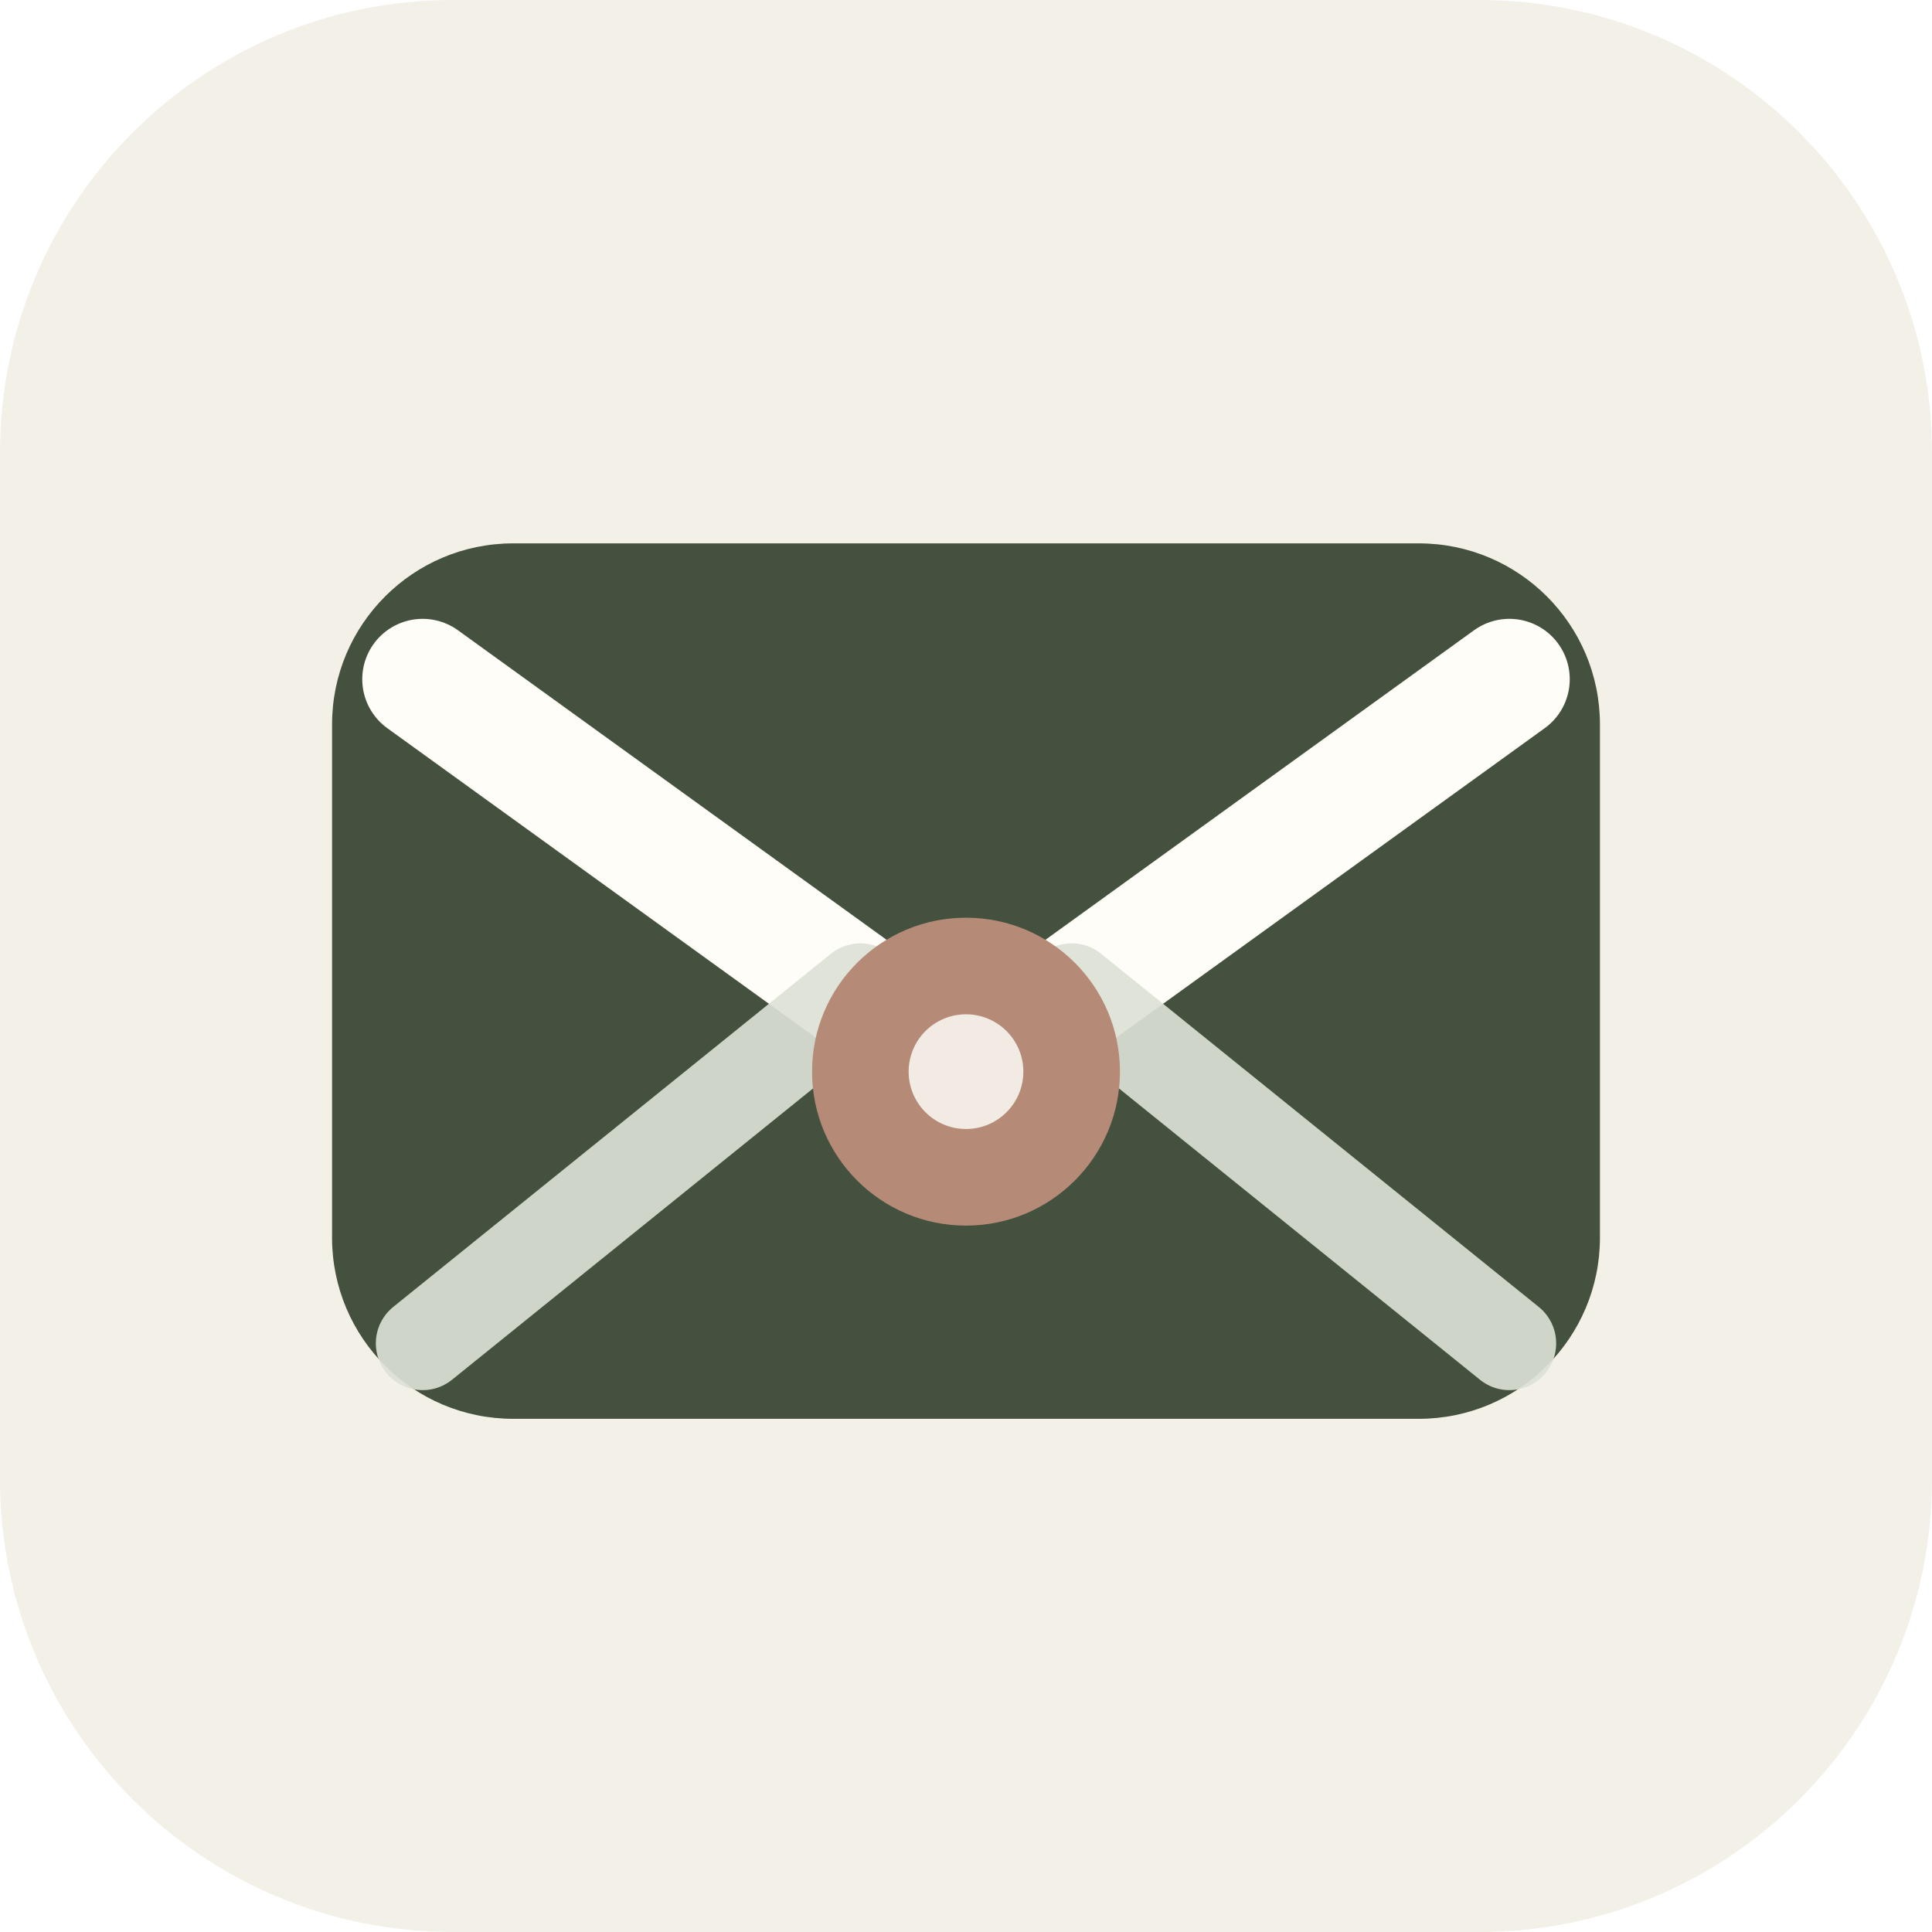
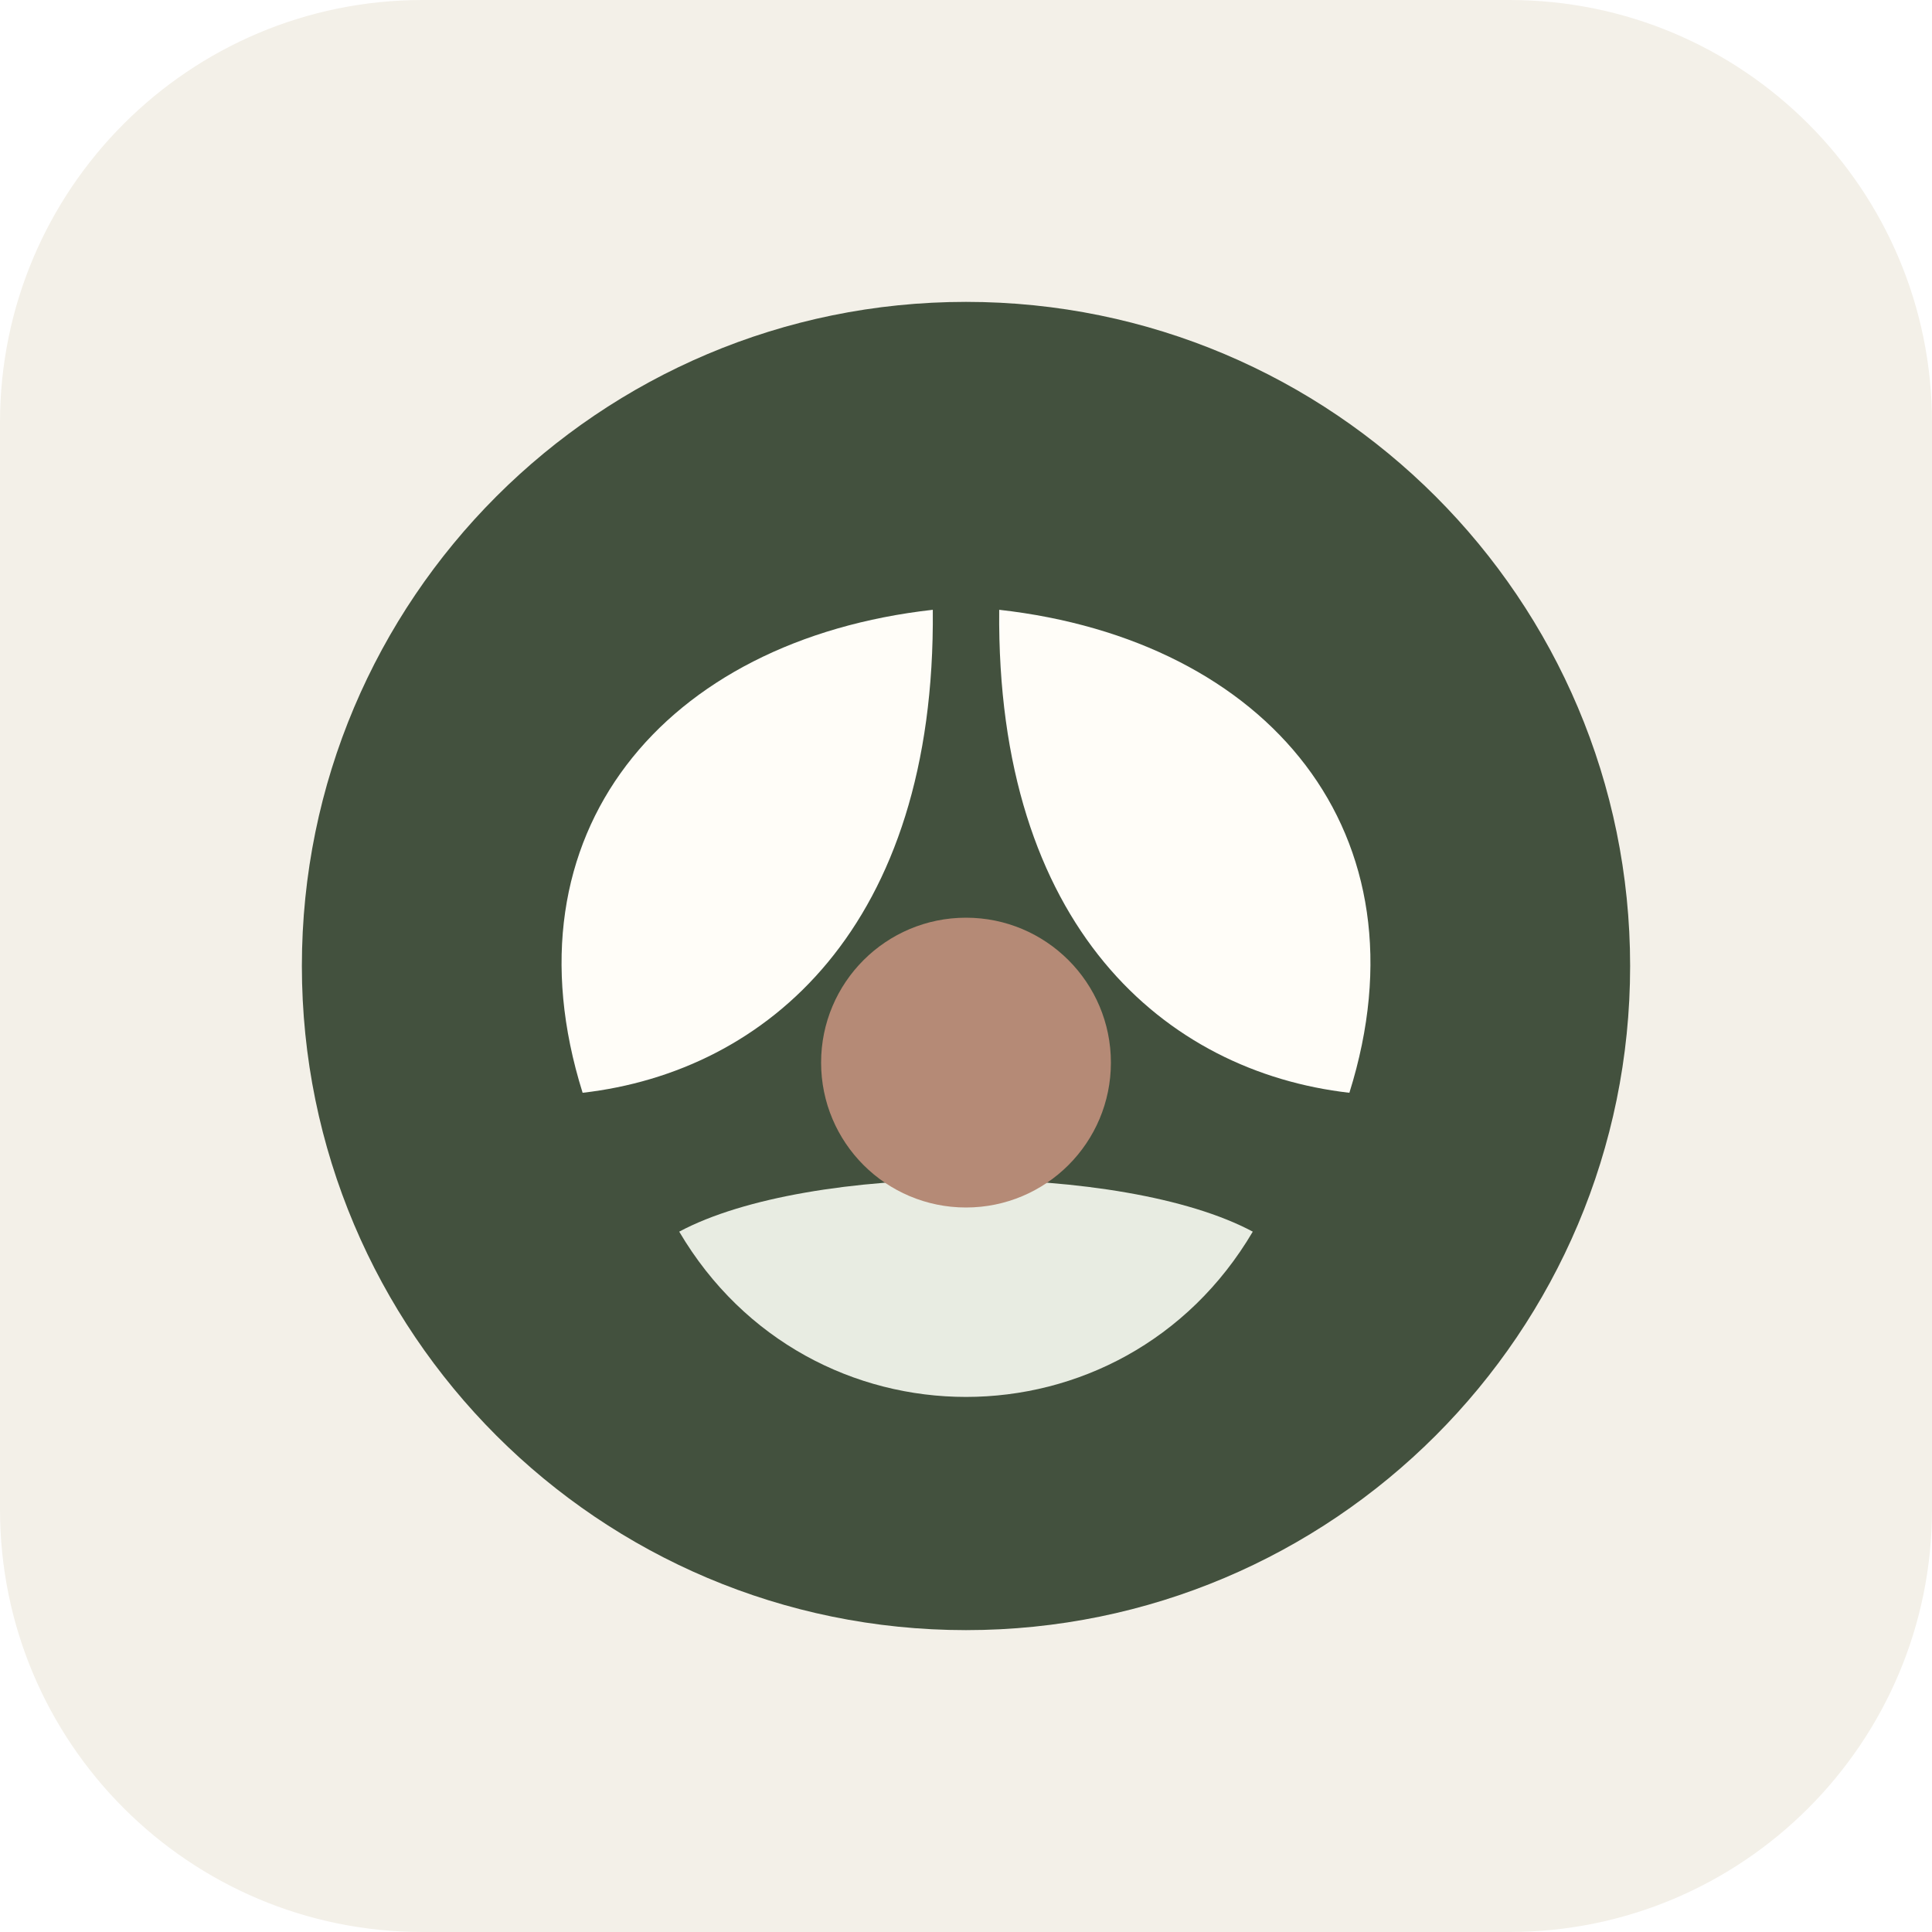
<svg xmlns="http://www.w3.org/2000/svg" viewBox="0 0 64 64" role="img" aria-label="오현과 혜선 모바일 청첩장">
-   <rect width="64" height="64" rx="15" fill="#f3f0e8" />
-   <rect x="11" y="18" width="42" height="29" rx="6" fill="#43513e" />
-   <path d="M14 22.5 32 35.5 50 22.5" fill="none" stroke="#fffdf8" stroke-width="4" stroke-linecap="round" stroke-linejoin="round" />
-   <path d="M14 44.5 28.5 32.8M50 44.5 35.5 32.8" fill="none" stroke="#dce1d6" stroke-width="3.1" stroke-linecap="round" stroke-linejoin="round" opacity="0.92" />
-   <circle cx="32" cy="35.5" r="5.1" fill="#b58a76" />
-   <circle cx="32" cy="35.5" r="1.9" fill="#f3f0e8" opacity="0.95" />
+   <rect width="64" height="64" rx="14" fill="#f3f0e8" />
+   <circle cx="32" cy="32" r="22" fill="#43513e" />
+   <path d="M30.9 20.2C22 21.2 16.6 27.6 19.3 36.2C25.4 35.5 31 30.7 30.9 20.2Z" fill="#fffdf8" />
+   <path d="M33.1 20.2C42 21.2 47.4 27.6 44.7 36.2C38.6 35.5 33 30.7 33.1 20.2Z" fill="#fffdf8" />
+   <path d="M22.5 40.8C26.8 48.1 37.2 48.1 41.5 40.8C37.2 38.5 26.8 38.5 22.5 40.8Z" fill="#e8ece2" />
+   <circle cx="32" cy="35.2" r="4.8" fill="#b58a76" />
</svg>
